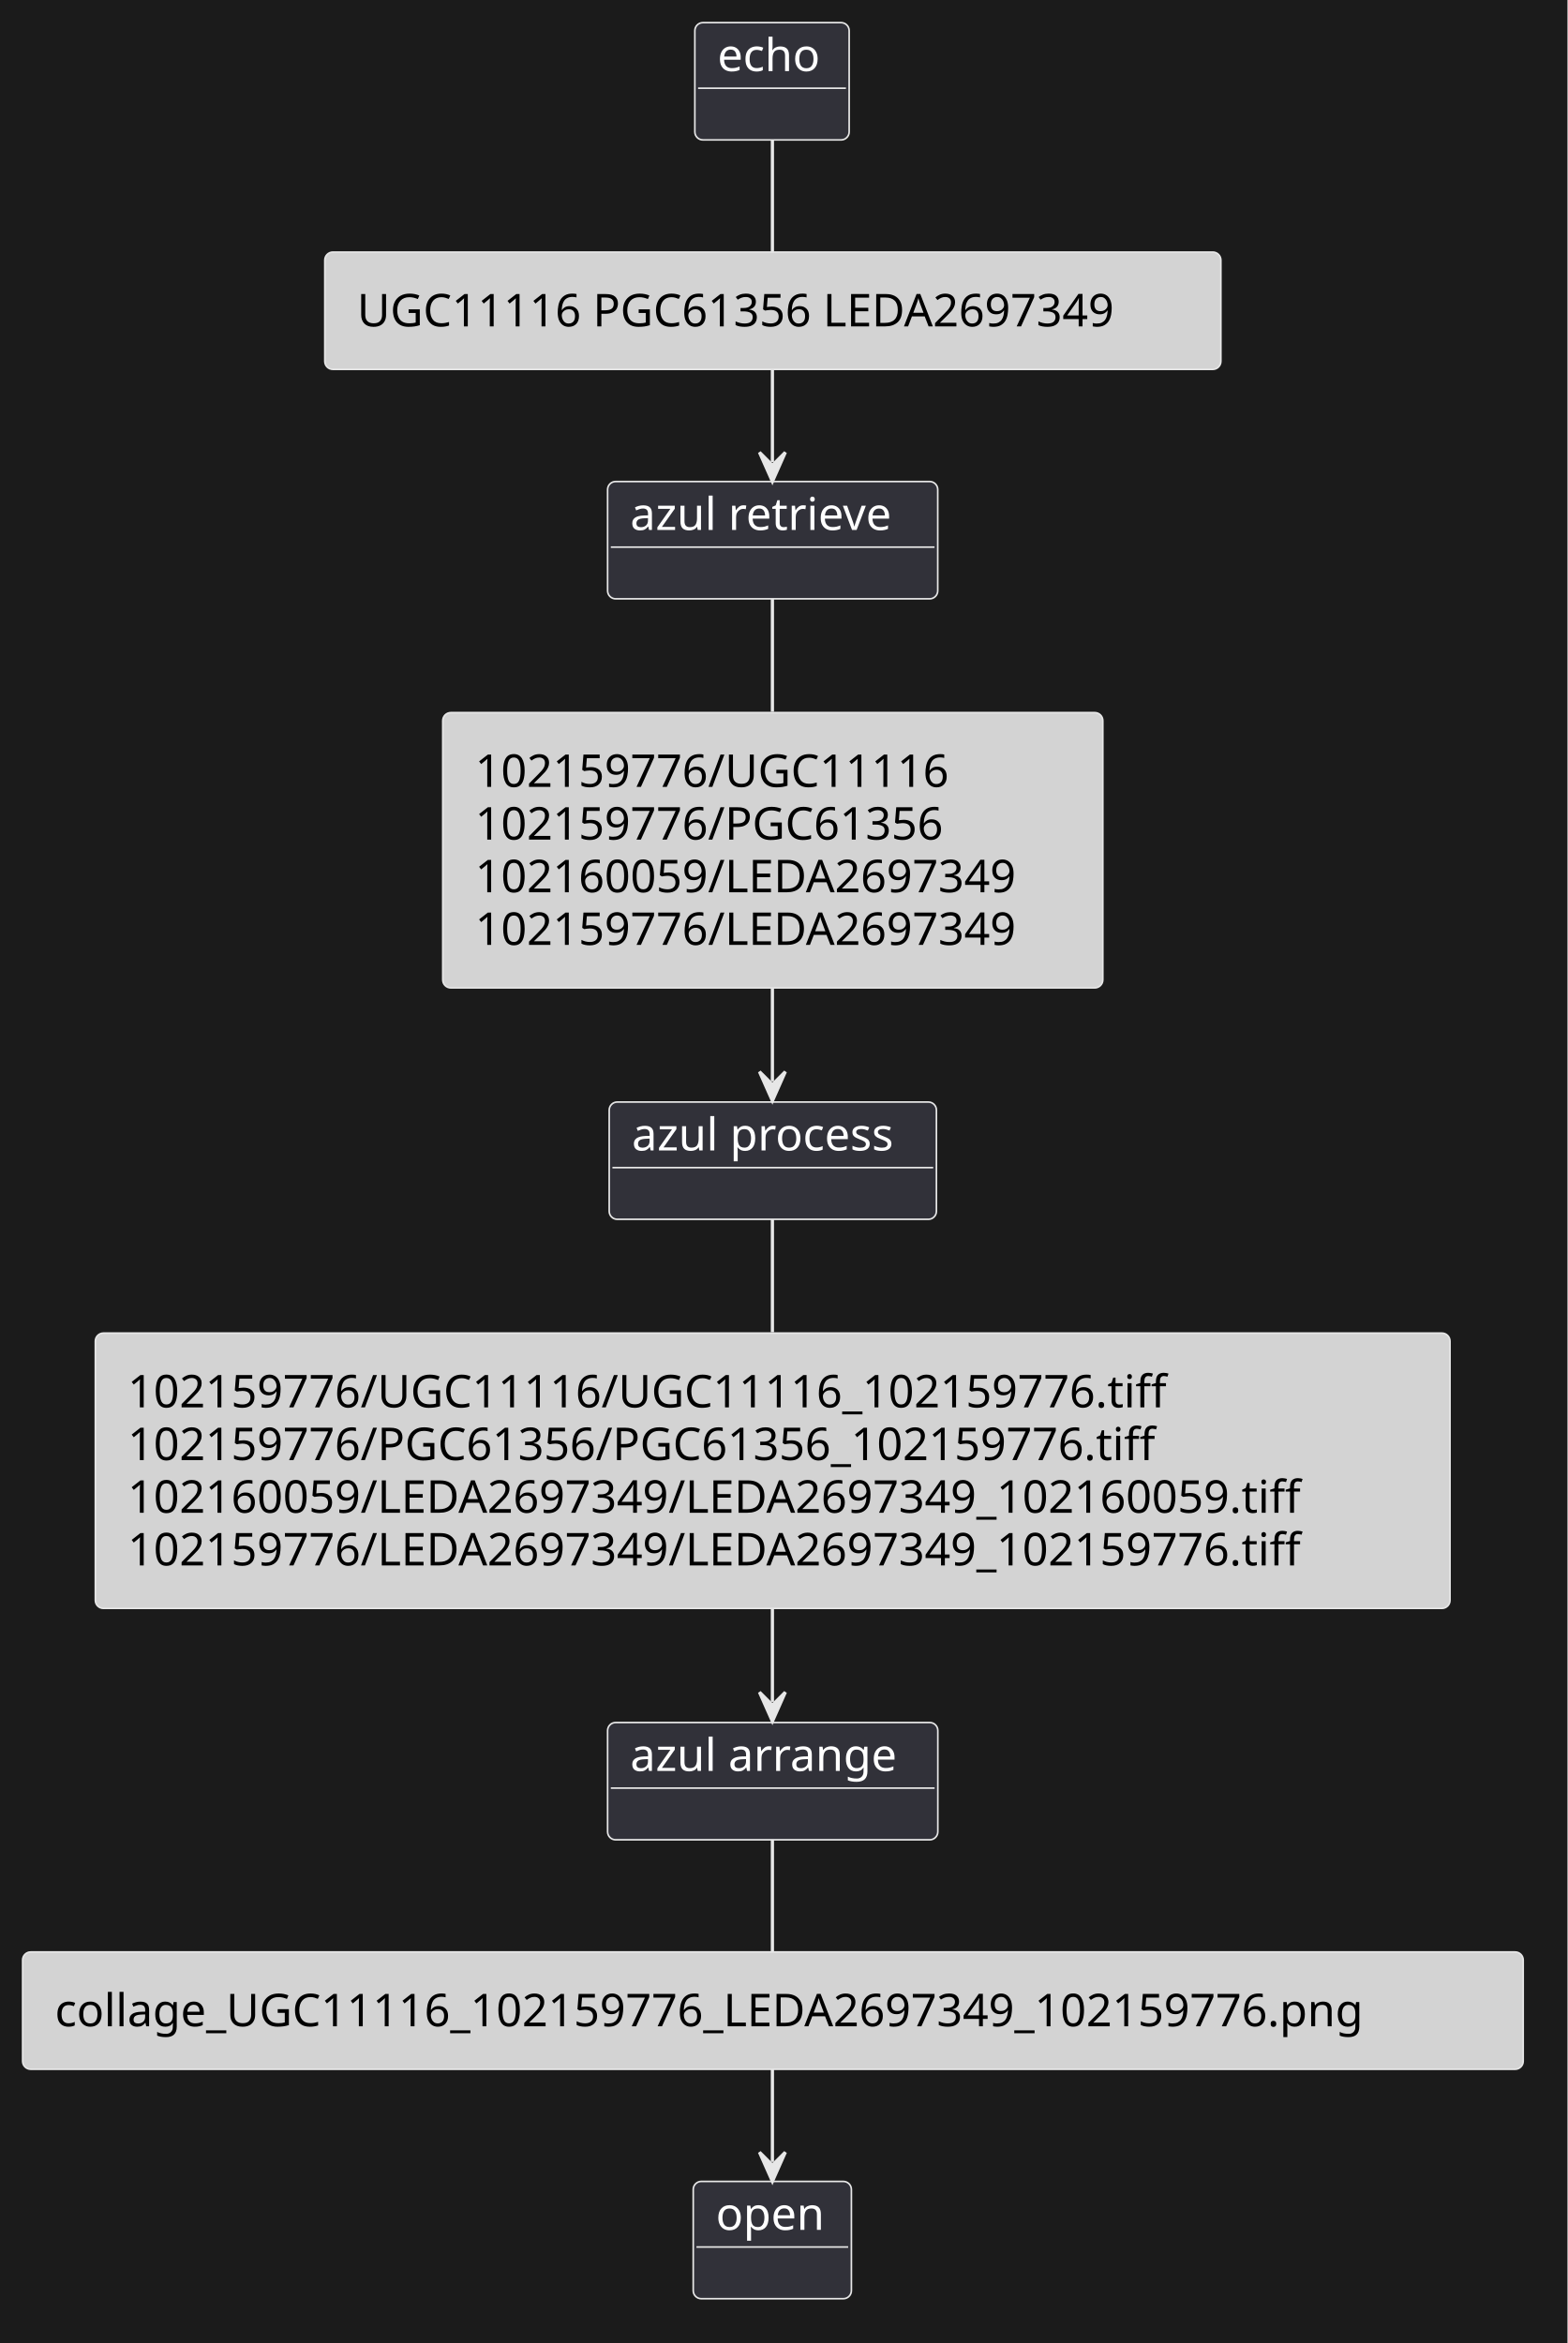
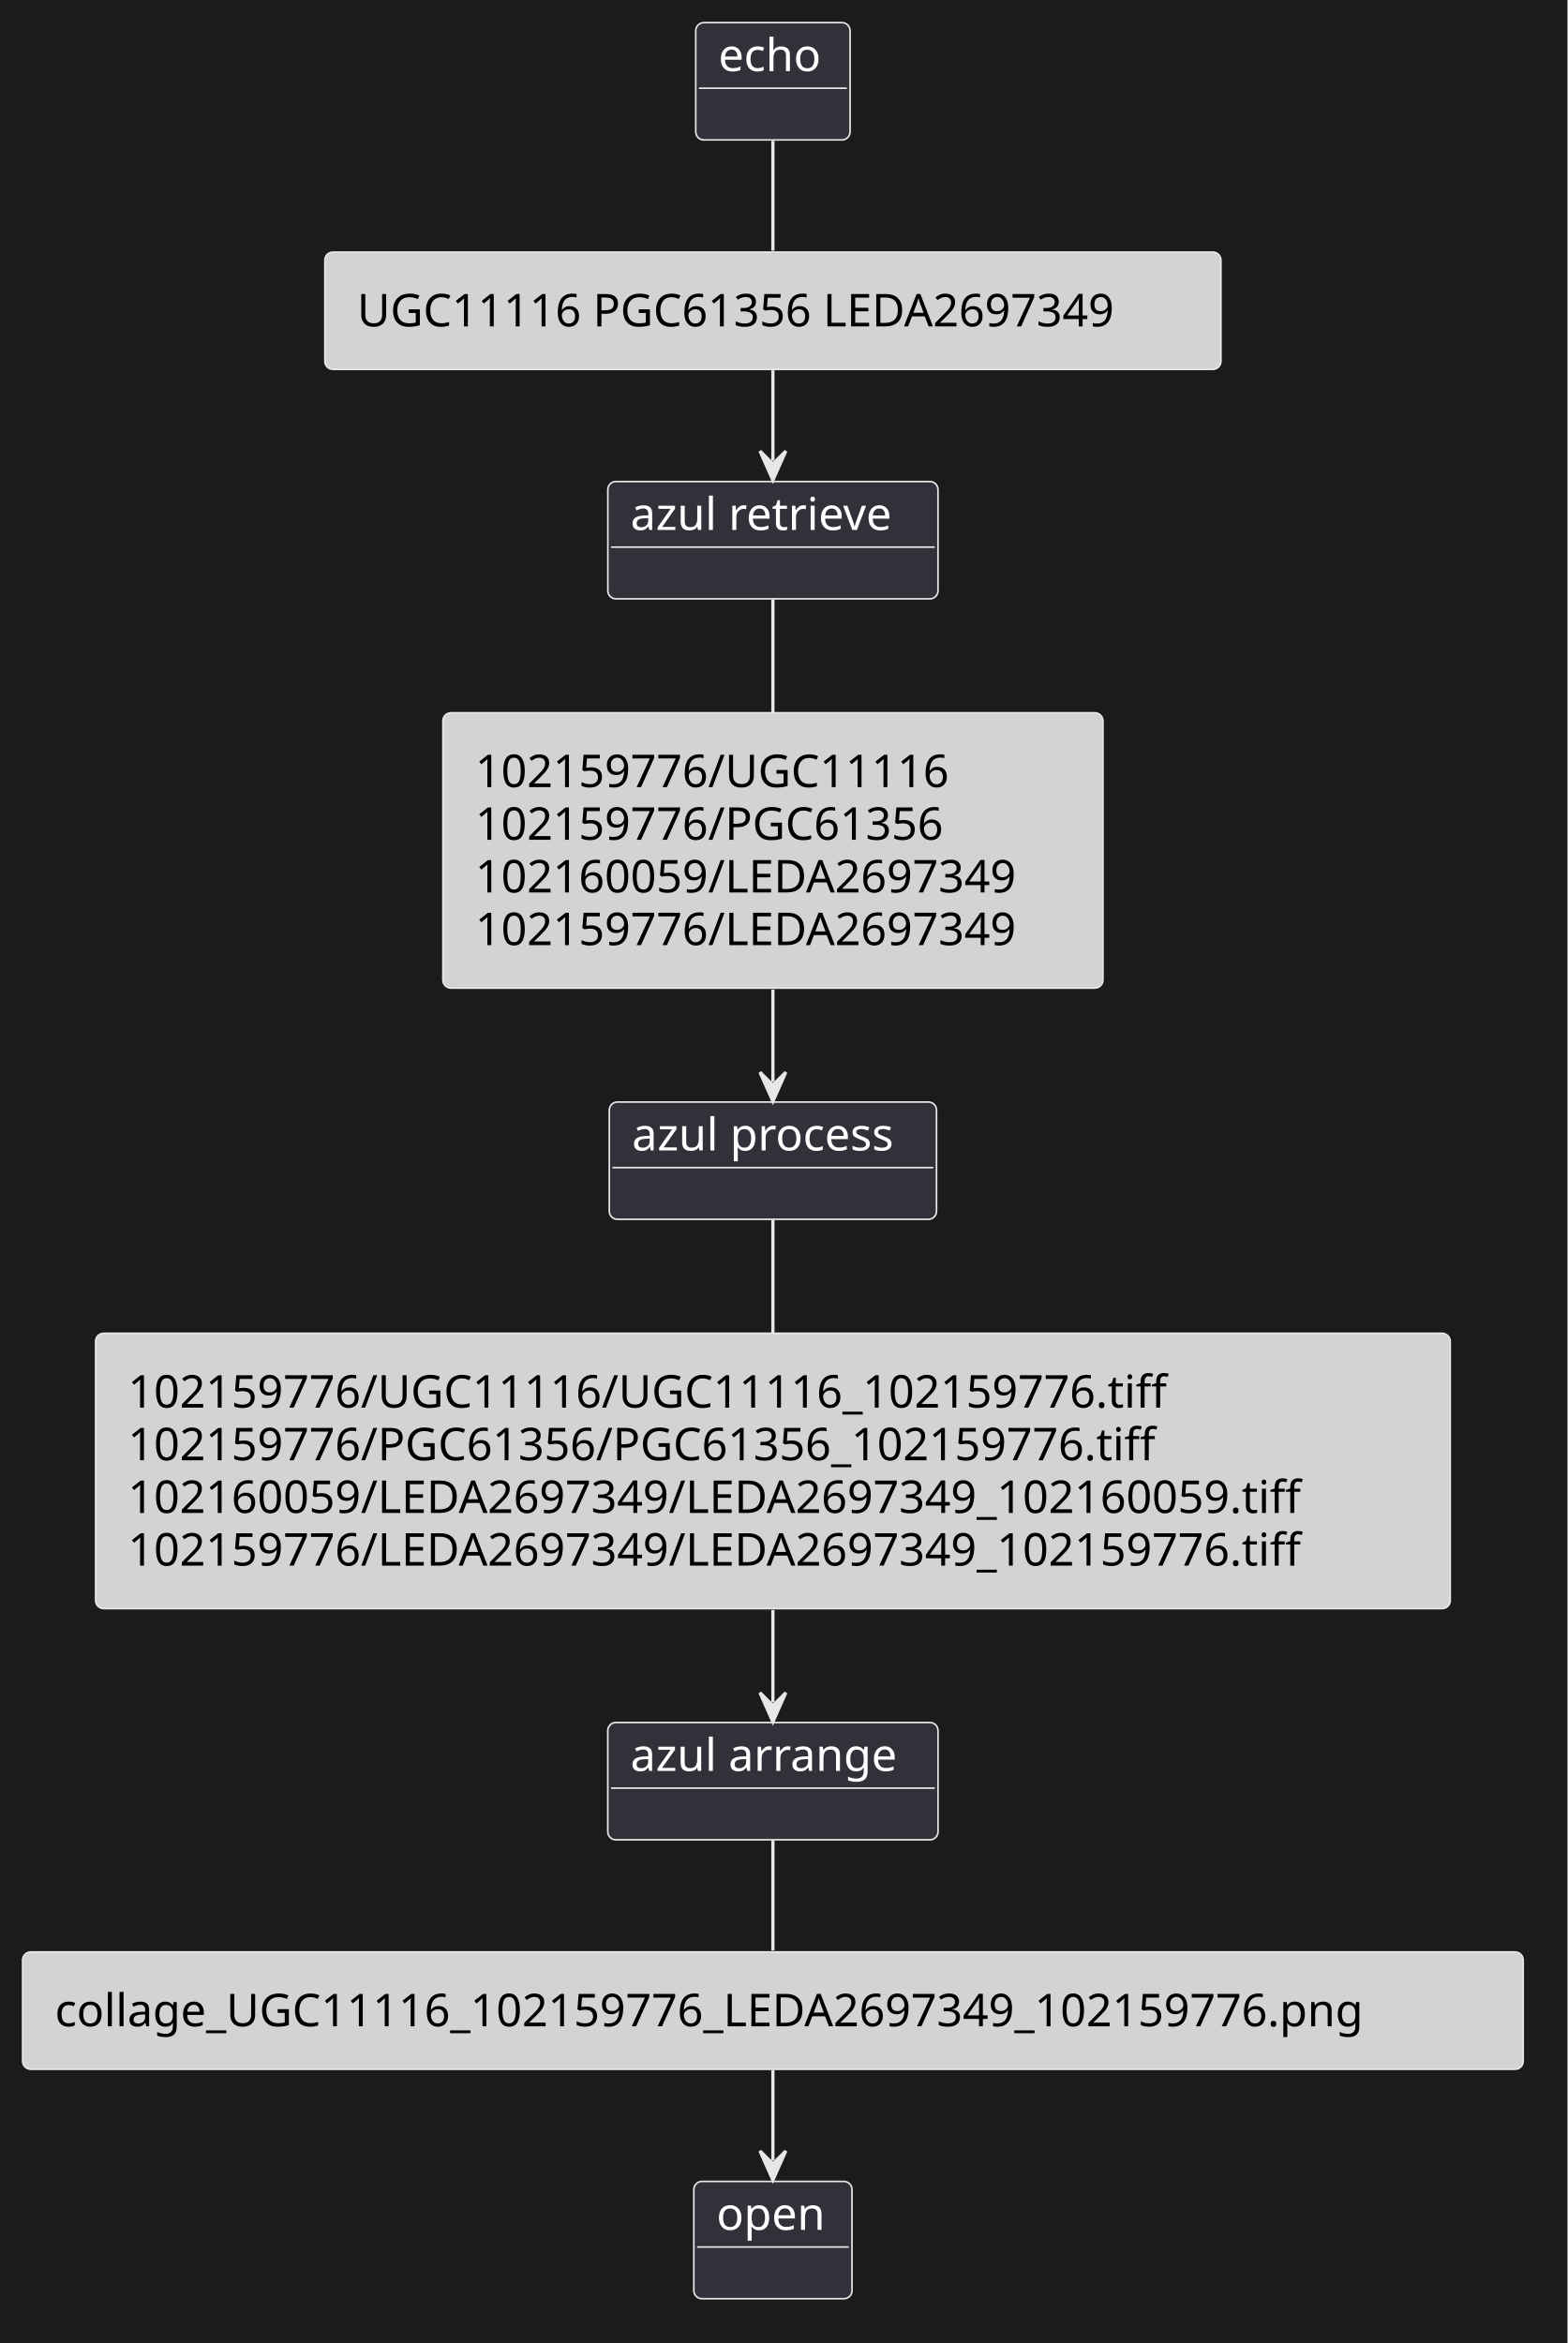
<svg xmlns="http://www.w3.org/2000/svg" contentStyleType="text/css" data-diagram-type="CLASS" height="725px" preserveAspectRatio="none" style="width:485px;height:725px;background:#1B1B1B;" version="1.1" viewBox="0 0 485 725" width="485px" zoomAndPan="magnify">
  <defs />
  <g>
    <rect fill="#1B1B1B" height="725" style="stroke:none;stroke-width:1;" width="485" x="0" y="0" />
    <g class="entity" data-qualified-name="echo" data-source-line="9" id="ent0002">
-       <rect fill="#313139" height="36.297" rx="2.5" ry="2.5" style="stroke:#E7E7E7;stroke-width:0.5;" width="47.749" x="215" y="7" />
-       <text fill="#FFFFFF" font-family="sans-serif" font-size="14" lengthAdjust="spacing" textLength="33.749" x="222" y="21.995">echo</text>
-       <line style="stroke:#E7E7E7;stroke-width:0.5;" x1="216" x2="261.749" y1="27.297" y2="27.297" />
+       <rect fill="#313139" height="36.297" rx="2.5" ry="2.5" style="stroke:#E7E7E7;stroke-width:0.5;" width="47.749" x="215.28" y="7" />
+       <text fill="#FFFFFF" font-family="sans-serif" font-size="14" lengthAdjust="spacing" textLength="33.749" x="222.28" y="21.995">echo</text>
+       <line style="stroke:#E7E7E7;stroke-width:0.5;" x1="216.28" x2="262.029" y1="27.297" y2="27.297" />
    </g>
    <g class="entity" data-qualified-name="targets" data-source-line="11" id="ent0003">
-       <rect fill="#D3D3D3" height="36.297" rx="2.5" ry="2.5" style="stroke:#E7E7E7;stroke-width:0.5;" width="277.264" x="100.5" y="78" />
-       <text fill="#000000" font-family="sans-serif" font-size="14" lengthAdjust="spacing" textLength="257.264" x="110.5" y="100.995">UGC11116 PGC61356 LEDA2697349</text>
+       <rect fill="#D3D3D3" height="36.297" rx="2.5" ry="2.5" style="stroke:#E7E7E7;stroke-width:0.5;" width="277.264" x="100.52" y="78" />
+       <text fill="#000000" font-family="sans-serif" font-size="14" lengthAdjust="spacing" textLength="257.264" x="110.52" y="100.995">UGC11116 PGC61356 LEDA2697349</text>
    </g>
    <g class="entity" data-qualified-name="retrieve" data-source-line="14" id="ent0004">
-       <rect fill="#313139" height="36.297" rx="2.5" ry="2.5" style="stroke:#E7E7E7;stroke-width:0.5;" width="102.156" x="188" y="149" />
-       <text fill="#FFFFFF" font-family="sans-serif" font-size="14" lengthAdjust="spacing" textLength="88.156" x="195" y="163.995">azul retrieve</text>
-       <line style="stroke:#E7E7E7;stroke-width:0.5;" x1="189" x2="289.156" y1="169.297" y2="169.297" />
+       <rect fill="#313139" height="36.297" rx="2.5" ry="2.5" style="stroke:#E7E7E7;stroke-width:0.5;" width="102.156" x="188.08" y="149" />
+       <text fill="#FFFFFF" font-family="sans-serif" font-size="14" lengthAdjust="spacing" textLength="88.156" x="195.08" y="163.995">azul retrieve</text>
+       <line style="stroke:#E7E7E7;stroke-width:0.5;" x1="189.08" x2="289.236" y1="169.297" y2="169.297" />
    </g>
    <g class="entity" data-qualified-name="workdirs" data-source-line="16" id="ent0005">
-       <rect fill="#D3D3D3" height="85.188" rx="2.5" ry="2.5" style="stroke:#E7E7E7;stroke-width:0.5;" width="204.235" x="137" y="220.5" />
-       <text fill="#000000" font-family="sans-serif" font-size="14" lengthAdjust="spacing" textLength="160.289" x="147" y="243.495">102159776/UGC11116</text>
-       <text fill="#000000" font-family="sans-serif" font-size="14" lengthAdjust="spacing" textLength="158.484" x="147" y="259.792">102159776/PGC61356</text>
-       <text fill="#000000" font-family="sans-serif" font-size="14" lengthAdjust="spacing" textLength="184.235" x="147" y="276.089">102160059/LEDA2697349</text>
-       <text fill="#000000" font-family="sans-serif" font-size="14" lengthAdjust="spacing" textLength="184.235" x="147" y="292.386">102159776/LEDA2697349</text>
+       <rect fill="#D3D3D3" height="85.188" rx="2.5" ry="2.5" style="stroke:#E7E7E7;stroke-width:0.5;" width="204.235" x="137.04" y="220.56" />
+       <text fill="#000000" font-family="sans-serif" font-size="14" lengthAdjust="spacing" textLength="160.289" x="147.04" y="243.555">102159776/UGC11116</text>
+       <text fill="#000000" font-family="sans-serif" font-size="14" lengthAdjust="spacing" textLength="158.484" x="147.04" y="259.852">102159776/PGC61356</text>
+       <text fill="#000000" font-family="sans-serif" font-size="14" lengthAdjust="spacing" textLength="184.235" x="147.04" y="276.149">102160059/LEDA2697349</text>
+       <text fill="#000000" font-family="sans-serif" font-size="14" lengthAdjust="spacing" textLength="184.235" x="147.04" y="292.446">102159776/LEDA2697349</text>
    </g>
    <g class="entity" data-qualified-name="process" data-source-line="22" id="ent0006">
-       <rect fill="#313139" height="36.297" rx="2.5" ry="2.5" style="stroke:#E7E7E7;stroke-width:0.5;" width="101.247" x="188.5" y="341" />
-       <text fill="#FFFFFF" font-family="sans-serif" font-size="14" lengthAdjust="spacing" textLength="87.247" x="195.5" y="355.995">azul process</text>
-       <line style="stroke:#E7E7E7;stroke-width:0.5;" x1="189.5" x2="288.747" y1="361.297" y2="361.297" />
+       <rect fill="#313139" height="36.297" rx="2.5" ry="2.5" style="stroke:#E7E7E7;stroke-width:0.5;" width="101.247" x="188.53" y="341" />
+       <text fill="#FFFFFF" font-family="sans-serif" font-size="14" lengthAdjust="spacing" textLength="87.247" x="195.53" y="355.995">azul process</text>
+       <line style="stroke:#E7E7E7;stroke-width:0.5;" x1="189.53" x2="288.777" y1="361.297" y2="361.297" />
    </g>
    <g class="entity" data-qualified-name="renderings" data-source-line="24" id="ent0007">
-       <rect fill="#D3D3D3" height="85.188" rx="2.5" ry="2.5" style="stroke:#E7E7E7;stroke-width:0.5;" width="419.157" x="29.5" y="412.5" />
-       <text fill="#000000" font-family="sans-serif" font-size="14" lengthAdjust="spacing" textLength="351.265" x="39.5" y="435.495">102159776/UGC11116/UGC11116_102159776.tiff</text>
-       <text fill="#000000" font-family="sans-serif" font-size="14" lengthAdjust="spacing" textLength="347.655" x="39.5" y="451.792">102159776/PGC61356/PGC61356_102159776.tiff</text>
-       <text fill="#000000" font-family="sans-serif" font-size="14" lengthAdjust="spacing" textLength="399.157" x="39.5" y="468.089">102160059/LEDA2697349/LEDA2697349_102160059.tiff</text>
-       <text fill="#000000" font-family="sans-serif" font-size="14" lengthAdjust="spacing" textLength="399.157" x="39.5" y="484.386">102159776/LEDA2697349/LEDA2697349_102159776.tiff</text>
+       <rect fill="#D3D3D3" height="85.188" rx="2.5" ry="2.5" style="stroke:#E7E7E7;stroke-width:0.5;" width="419.157" x="29.58" y="412.56" />
+       <text fill="#000000" font-family="sans-serif" font-size="14" lengthAdjust="spacing" textLength="351.265" x="39.58" y="435.555">102159776/UGC11116/UGC11116_102159776.tiff</text>
+       <text fill="#000000" font-family="sans-serif" font-size="14" lengthAdjust="spacing" textLength="347.655" x="39.58" y="451.852">102159776/PGC61356/PGC61356_102159776.tiff</text>
+       <text fill="#000000" font-family="sans-serif" font-size="14" lengthAdjust="spacing" textLength="399.157" x="39.58" y="468.149">102160059/LEDA2697349/LEDA2697349_102160059.tiff</text>
+       <text fill="#000000" font-family="sans-serif" font-size="14" lengthAdjust="spacing" textLength="399.157" x="39.58" y="484.446">102159776/LEDA2697349/LEDA2697349_102159776.tiff</text>
    </g>
    <g class="entity" data-qualified-name="arrange" data-source-line="30" id="ent0008">
-       <rect fill="#313139" height="36.297" rx="2.5" ry="2.5" style="stroke:#E7E7E7;stroke-width:0.5;" width="102.184" x="188" y="533" />
-       <text fill="#FFFFFF" font-family="sans-serif" font-size="14" lengthAdjust="spacing" textLength="88.184" x="195" y="547.995">azul arrange</text>
-       <line style="stroke:#E7E7E7;stroke-width:0.5;" x1="189" x2="289.184" y1="553.297" y2="553.297" />
+       <rect fill="#313139" height="36.297" rx="2.5" ry="2.5" style="stroke:#E7E7E7;stroke-width:0.5;" width="102.184" x="188.06" y="533" />
+       <text fill="#FFFFFF" font-family="sans-serif" font-size="14" lengthAdjust="spacing" textLength="88.184" x="195.06" y="547.995">azul arrange</text>
+       <line style="stroke:#E7E7E7;stroke-width:0.5;" x1="189.06" x2="289.244" y1="553.297" y2="553.297" />
    </g>
    <g class="entity" data-qualified-name="collage" data-source-line="32" id="ent0009">
      <rect fill="#D3D3D3" height="36.297" rx="2.5" ry="2.5" style="stroke:#E7E7E7;stroke-width:0.5;" width="464.309" x="7" y="604" />
      <text fill="#000000" font-family="sans-serif" font-size="14" lengthAdjust="spacing" textLength="444.309" x="17" y="626.995">collage_UGC11116_102159776_LEDA2697349_102159776.png</text>
    </g>
    <g class="entity" data-qualified-name="open" data-source-line="35" id="ent0010">
-       <rect fill="#313139" height="36.297" rx="2.5" ry="2.5" style="stroke:#E7E7E7;stroke-width:0.5;" width="48.938" x="214.5" y="675" />
-       <text fill="#FFFFFF" font-family="sans-serif" font-size="14" lengthAdjust="spacing" textLength="34.938" x="221.5" y="689.995">open</text>
-       <line style="stroke:#E7E7E7;stroke-width:0.5;" x1="215.5" x2="262.438" y1="695.297" y2="695.297" />
+       <rect fill="#313139" height="36.297" rx="2.5" ry="2.5" style="stroke:#E7E7E7;stroke-width:0.5;" width="48.938" x="214.69" y="675" />
+       <text fill="#FFFFFF" font-family="sans-serif" font-size="14" lengthAdjust="spacing" textLength="34.938" x="221.69" y="689.995">open</text>
+       <line style="stroke:#E7E7E7;stroke-width:0.5;" x1="215.69" x2="262.628" y1="695.297" y2="695.297" />
    </g>
    <g class="link" data-entity-1="ent0002" data-entity-2="ent0003" data-link-type="association" data-source-line="38" id="lnk11">
-       <path codeLine="38" d="M239,43.21 C239,54.8 239,66.38 239,77.97" fill="none" id="echo-targets" style="stroke:#E7E7E7;stroke-width:1;" />
+       <path codeLine="38" d="M239.15,43.58 C239.15,54.91 239.15,66.24 239.15,77.57" fill="none" id="echo-targets" style="stroke:#E7E7E7;stroke-width:1;" />
    </g>
    <g class="link" data-entity-1="ent0003" data-entity-2="ent0004" data-link-type="dependency" data-source-line="39" id="lnk12">
-       <path codeLine="39" d="M239,114.21 C239,125.8 239,131.38 239,142.97" fill="none" id="targets-to-retrieve" style="stroke:#E7E7E7;stroke-width:1;" />
-       <polygon fill="#E7E7E7" points="239,148.97,243,139.97,239,143.97,235,139.97,239,148.97" style="stroke:#E7E7E7;stroke-width:1;" />
+       <path codeLine="39" d="M239.15,114.58 C239.15,125.91 239.15,131.24 239.15,142.57" fill="none" id="targets-to-retrieve" style="stroke:#E7E7E7;stroke-width:1;" />
+       <polygon fill="#E7E7E7" points="239.15,148.57,243.15,139.57,239.15,143.57,235.15,139.57,239.15,148.57" style="stroke:#E7E7E7;stroke-width:1;" />
    </g>
    <g class="link" data-entity-1="ent0004" data-entity-2="ent0005" data-link-type="association" data-source-line="40" id="lnk13">
-       <path codeLine="40" d="M239,185.3 C239,196.95 239,208.6 239,220.25" fill="none" id="retrieve-workdirs" style="stroke:#E7E7E7;stroke-width:1;" />
+       <path codeLine="40" d="M239.15,185.46 C239.15,197.1 239.15,208.75 239.15,220.4" fill="none" id="retrieve-workdirs" style="stroke:#E7E7E7;stroke-width:1;" />
    </g>
    <g class="link" data-entity-1="ent0005" data-entity-2="ent0006" data-link-type="dependency" data-source-line="41" id="lnk14">
-       <path codeLine="41" d="M239,305.75 C239,317.38 239,323 239,334.62" fill="none" id="workdirs-to-process" style="stroke:#E7E7E7;stroke-width:1;" />
-       <polygon fill="#E7E7E7" points="239,340.62,243,331.62,239,335.62,235,331.62,239,340.62" style="stroke:#E7E7E7;stroke-width:1;" />
+       <path codeLine="41" d="M239.15,306.21 C239.15,317.73 239.15,323.25 239.15,334.78" fill="none" id="workdirs-to-process" style="stroke:#E7E7E7;stroke-width:1;" />
+       <polygon fill="#E7E7E7" points="239.15,340.78,243.15,331.78,239.15,335.78,235.15,331.78,239.15,340.78" style="stroke:#E7E7E7;stroke-width:1;" />
    </g>
    <g class="link" data-entity-1="ent0006" data-entity-2="ent0007" data-link-type="association" data-source-line="42" id="lnk15">
-       <path codeLine="42" d="M239,377.3 C239,388.95 239,400.6 239,412.25" fill="none" id="process-renderings" style="stroke:#E7E7E7;stroke-width:1;" />
+       <path codeLine="42" d="M239.15,377.46 C239.15,389.1 239.15,400.75 239.15,412.4" fill="none" id="process-renderings" style="stroke:#E7E7E7;stroke-width:1;" />
    </g>
    <g class="link" data-entity-1="ent0007" data-entity-2="ent0008" data-link-type="dependency" data-source-line="43" id="lnk16">
-       <path codeLine="43" d="M239,497.75 C239,509.38 239,515 239,526.62" fill="none" id="renderings-to-arrange" style="stroke:#E7E7E7;stroke-width:1;" />
-       <polygon fill="#E7E7E7" points="239,532.62,243,523.62,239,527.62,235,523.62,239,532.62" style="stroke:#E7E7E7;stroke-width:1;" />
+       <path codeLine="43" d="M239.15,498.21 C239.15,509.73 239.15,515.25 239.15,526.78" fill="none" id="renderings-to-arrange" style="stroke:#E7E7E7;stroke-width:1;" />
+       <polygon fill="#E7E7E7" points="239.15,532.78,243.15,523.78,239.15,527.78,235.15,523.78,239.15,532.78" style="stroke:#E7E7E7;stroke-width:1;" />
    </g>
    <g class="link" data-entity-1="ent0008" data-entity-2="ent0009" data-link-type="association" data-source-line="44" id="lnk17">
-       <path codeLine="44" d="M239,569.21 C239,580.8 239,592.38 239,603.97" fill="none" id="arrange-collage" style="stroke:#E7E7E7;stroke-width:1;" />
+       <path codeLine="44" d="M239.15,569.58 C239.15,580.91 239.15,592.24 239.15,603.57" fill="none" id="arrange-collage" style="stroke:#E7E7E7;stroke-width:1;" />
    </g>
    <g class="link" data-entity-1="ent0009" data-entity-2="ent0010" data-link-type="dependency" data-source-line="45" id="lnk18">
-       <path codeLine="45" d="M239,640.21 C239,651.8 239,657.38 239,668.97" fill="none" id="collage-to-open" style="stroke:#E7E7E7;stroke-width:1;" />
-       <polygon fill="#E7E7E7" points="239,674.97,243,665.97,239,669.97,235,665.97,239,674.97" style="stroke:#E7E7E7;stroke-width:1;" />
+       <path codeLine="45" d="M239.15,640.58 C239.15,651.91 239.15,657.24 239.15,668.57" fill="none" id="collage-to-open" style="stroke:#E7E7E7;stroke-width:1;" />
+       <polygon fill="#E7E7E7" points="239.15,674.57,243.15,665.57,239.15,669.57,235.15,665.57,239.15,674.57" style="stroke:#E7E7E7;stroke-width:1;" />
    </g>
  </g>
</svg>
